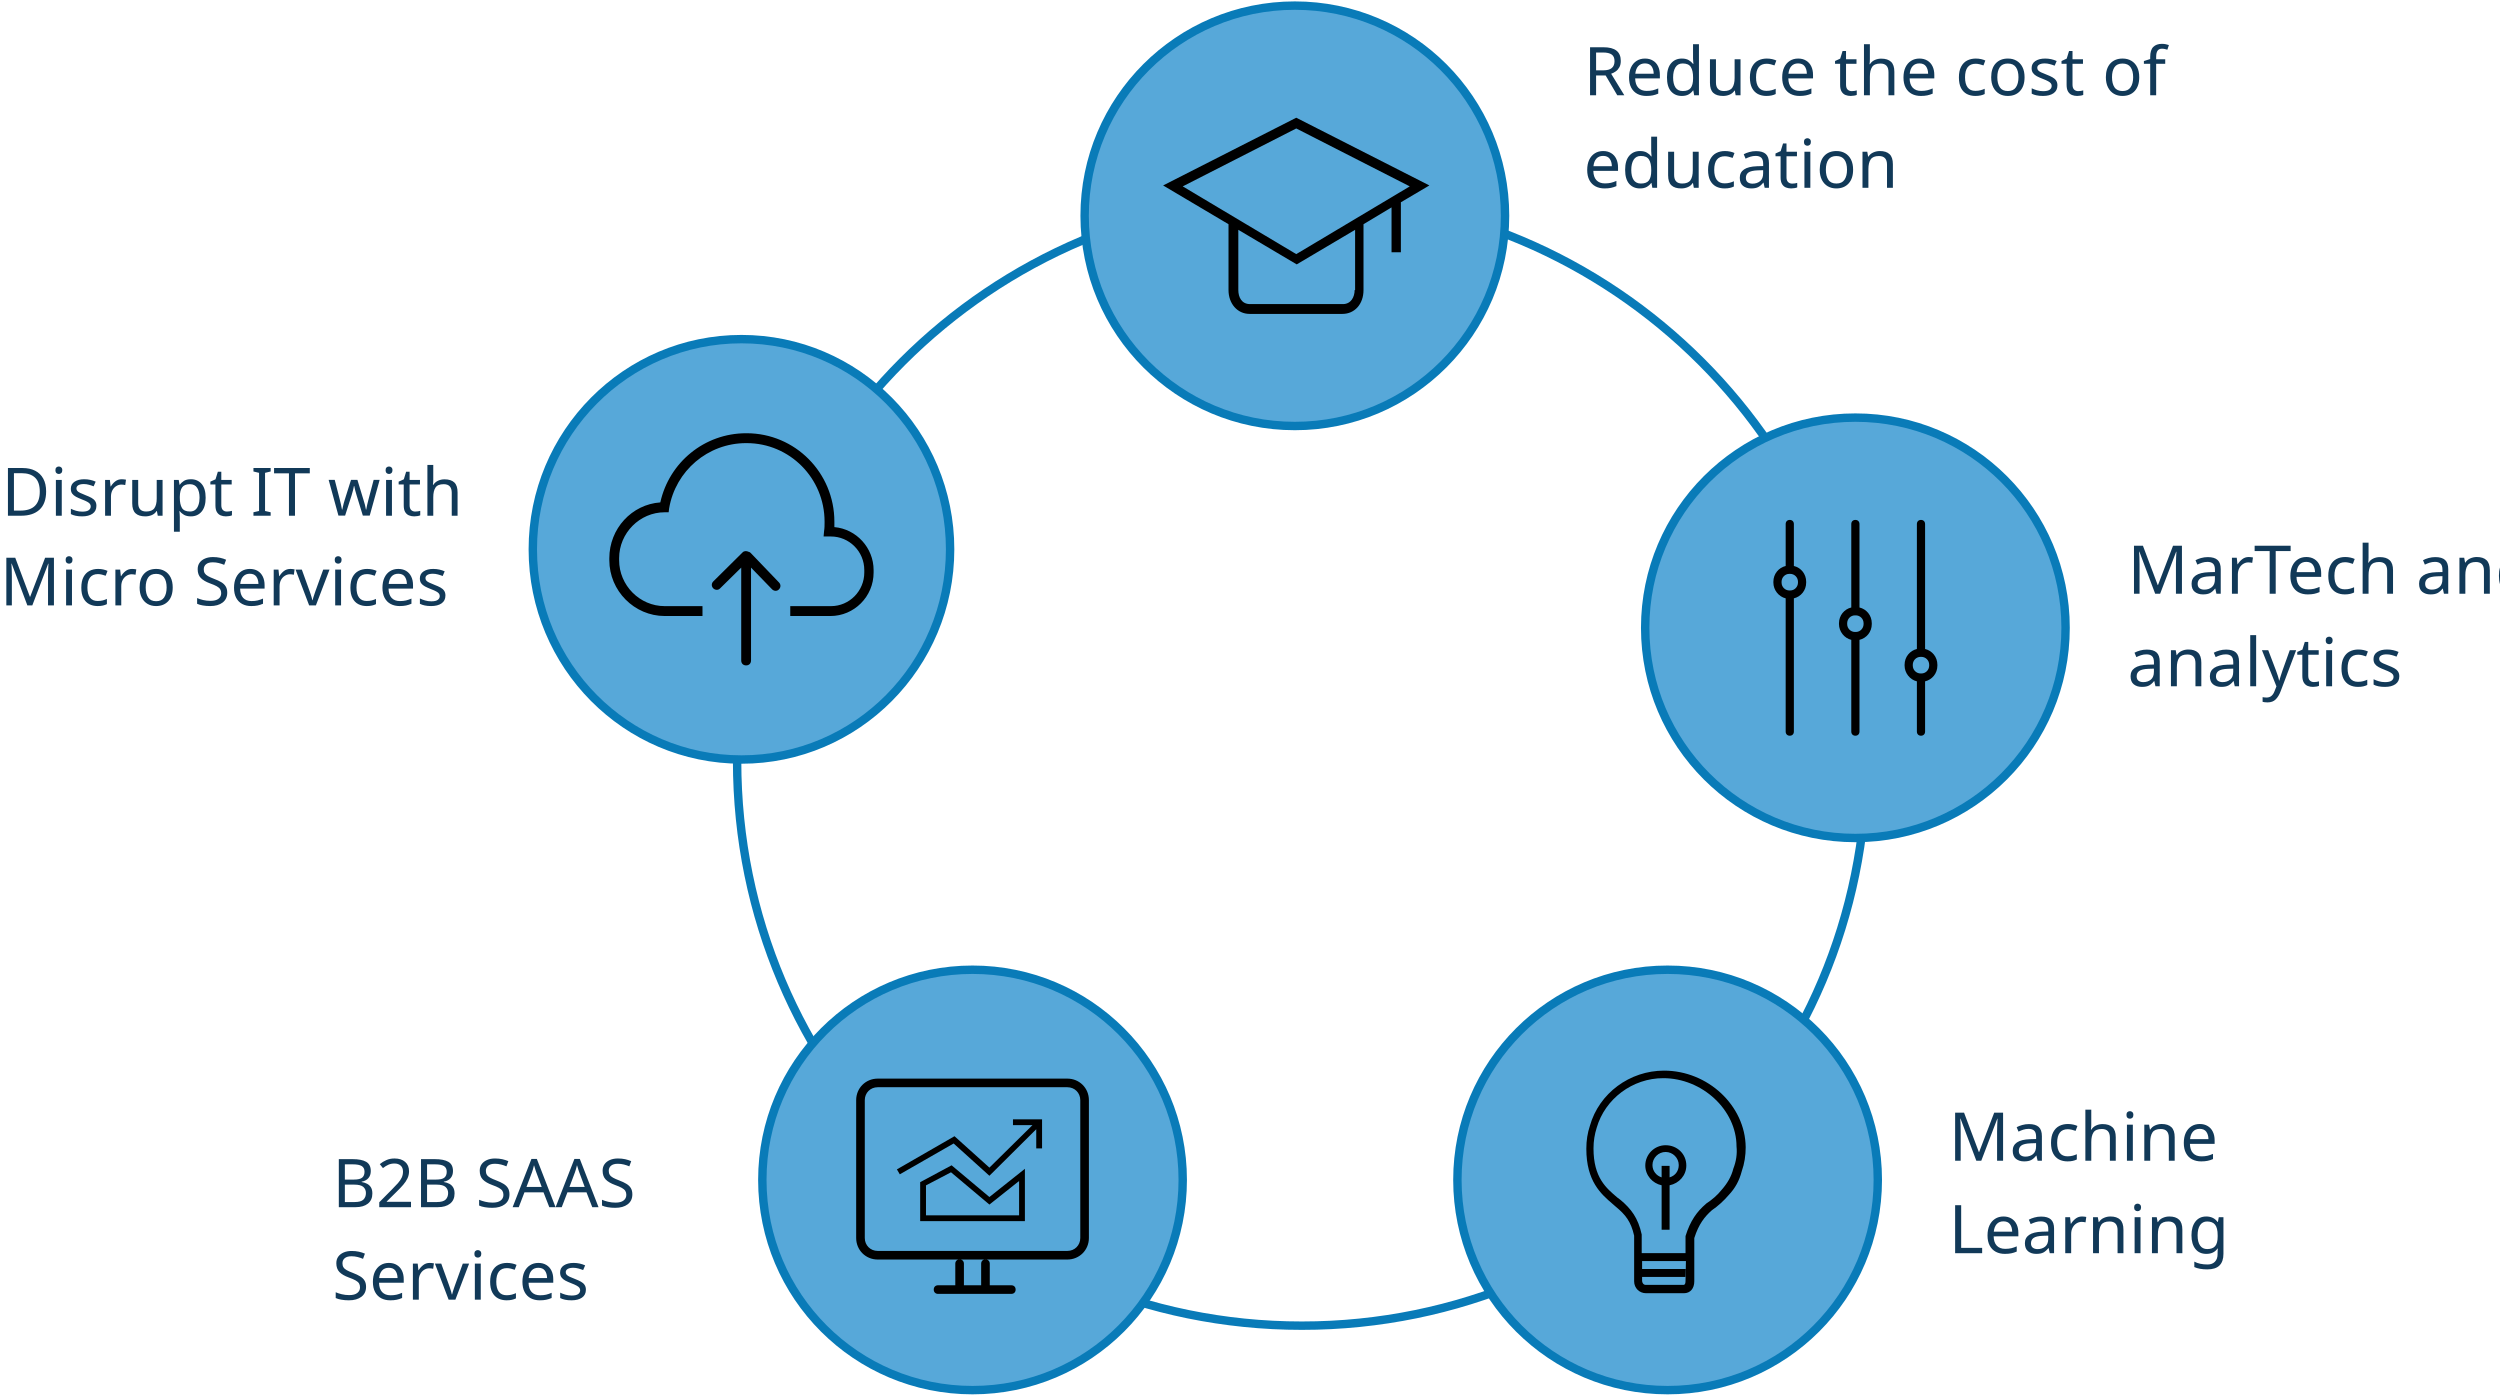
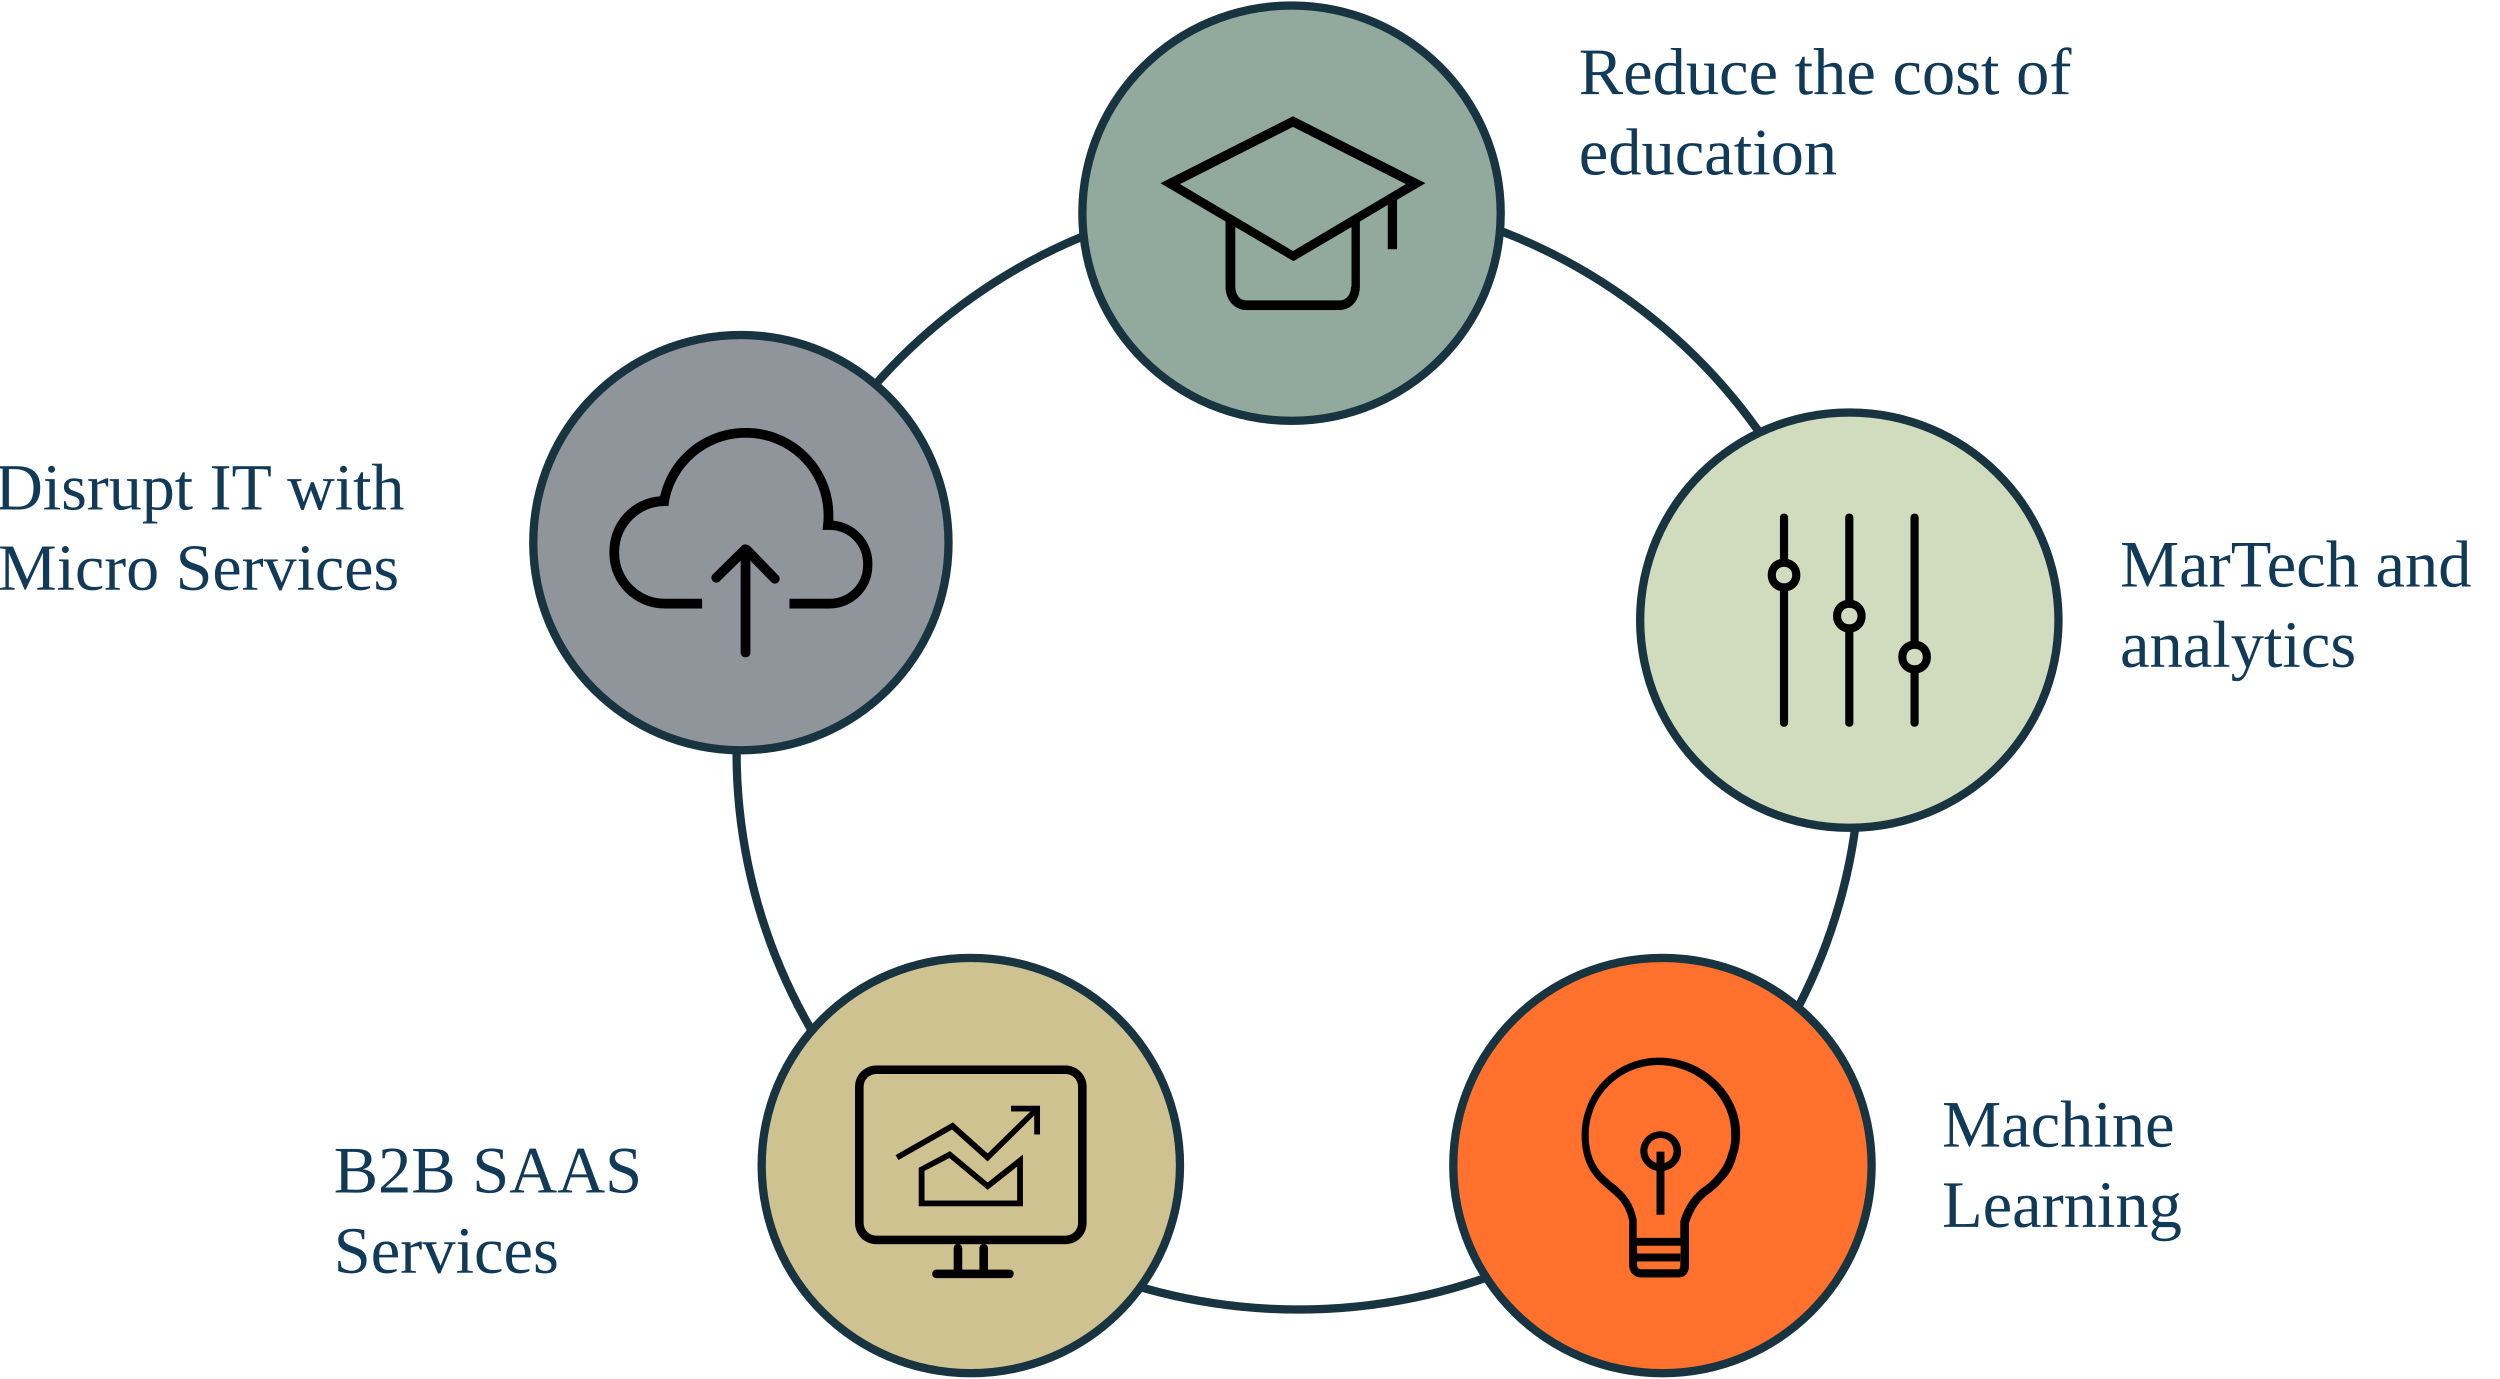
- <svg xmlns="http://www.w3.org/2000/svg" width="892px" height="498px" viewBox="0 0 892 498" version="1.1">
+ <svg xmlns="http://www.w3.org/2000/svg" width="903px" height="498px" viewBox="0 0 903 498" version="1.1">
  <defs />
  <g id="SteamFab" stroke="none" stroke-width="1" fill="none" fill-rule="evenodd">
-     <g id="Sectors" transform="translate(-89, -770)">
-       <g transform="translate(0, 540)" id="Group">
-         <g transform="translate(73, 232)">
-           <circle id="Oval-32-Copy-5" stroke="#097BB8" stroke-width="3" cx="480.5" cy="269.5" r="201.5" />
-           <g id="Oval-32-Copy-3-+-Light-+-Machine" transform="translate(536, 344)">
-             <circle id="Oval-32-Copy-3" stroke="#097BB8" stroke-width="3" fill="#57A8D9" cx="75" cy="75" r="75" />
-             <g id="Light" transform="translate(45.85978, 36)" fill="#000000">
-               <path d="M27.861,0 C15.636,0 4.691,8.07 1.421,19.678 C0.569,22.227 0.142,24.917 0.142,27.89 C0.142,39.499 5.402,44.029 9.524,47.568 C9.95,47.851 10.235,48.276 10.661,48.559 C14.073,51.391 16.063,53.797 17.2,58.894 L17.2,75.175 C17.2,77.581 19.048,79.422 21.464,79.422 L34.968,79.422 C37.243,79.422 38.664,77.723 38.664,75.175 L38.664,59.743 C40.228,54.788 42.36,52.098 44.919,49.833 C47.193,48.276 49.183,46.436 50.889,44.454 C53.305,41.905 54.727,39.215 55.58,35.959 C56.575,33.128 57.001,30.296 57.001,27.323 C56.859,12.458 43.497,0 27.861,0 L27.861,0 Z M35.537,75.033 C35.537,76.449 34.968,76.449 34.826,76.449 L21.322,76.449 C20.469,76.449 20.043,75.599 20.043,75.033 L20.043,73.617 L35.679,73.617 L35.679,70.786 L20.043,70.786 L20.043,67.955 L35.679,67.955 L35.537,75.033 L35.537,75.033 Z M52.595,34.968 C51.884,37.8 50.462,40.206 48.472,42.472 C46.909,44.454 45.061,46.011 42.929,47.427 L42.786,47.568 C39.659,50.258 37.243,53.514 35.537,59.035 L35.537,65.123 L19.901,65.123 L19.901,58.752 L19.901,58.469 C18.621,52.523 16.063,49.267 12.367,46.152 C11.94,45.869 11.656,45.586 11.23,45.303 C7.25,41.905 2.701,38.224 2.701,27.748 C2.701,25.058 3.127,22.652 3.838,20.386 C6.823,10.052 16.631,2.69 27.577,2.69 C41.507,2.69 53.732,14.016 53.732,27.04 C54.016,29.73 53.59,32.42 52.595,34.968 L52.595,34.968 Z M28.429,26.616 C24.449,26.616 21.18,29.872 21.18,33.836 C21.18,37.375 23.739,40.206 27.008,40.914 L27.008,56.77 L29.851,56.77 L29.851,40.914 C33.262,40.206 35.821,37.375 35.821,33.836 C35.821,29.73 32.552,26.616 28.429,26.616 L28.429,26.616 Z M29.851,38.083 L29.851,33.977 L27.008,33.977 L27.008,38.083 C25.16,37.517 23.739,35.818 23.739,33.694 C23.739,31.146 25.871,29.022 28.429,29.022 C30.988,29.022 33.12,31.146 33.12,33.694 C33.12,35.818 31.841,37.517 29.851,38.083 L29.851,38.083 Z" id="Shape" />
-             </g>
-             <text id="Machine" font-family="Exo" font-size="24" font-weight="420" fill="#113958">
-               <tspan x="175.26" y="68.152">Machine</tspan>
-               <tspan x="175.26" y="101.152">Learning</tspan>
-             </text>
+     <g id="About" transform="translate(-152, -1019)">
+       <g id="Group" transform="translate(137, 1021)">
+         <ellipse id="Oval-32-Copy-5" stroke="#193441" stroke-width="3" cx="484.022" cy="269.5" rx="202.977" ry="201.5" />
+         <g id="Oval-32-Copy-3-+-Light-+-Machine" transform="translate(539.9288, 344)">
+           <ellipse id="Oval-32-Copy-3" stroke="#193441" stroke-width="3" fill="#FF712C" cx="75.55" cy="75" rx="75.55" ry="75" />
+           <g id="Light" transform="translate(46.19592, 36)" fill="#000000">
+             <path d="M28.065,0 C15.751,0 4.725,8.07 1.432,19.678 C0.573,22.227 0.143,24.917 0.143,27.89 C0.143,39.499 5.441,44.029 9.594,47.568 C10.023,47.851 10.31,48.276 10.739,48.559 C14.176,51.391 16.18,53.797 17.326,58.894 L17.326,75.175 C17.326,77.581 19.187,79.422 21.622,79.422 L35.225,79.422 C37.516,79.422 38.948,77.723 38.948,75.175 L38.948,59.743 C40.523,54.788 42.67,52.098 45.248,49.833 C47.539,48.276 49.544,46.436 51.262,44.454 C53.696,41.905 55.128,39.215 55.987,35.959 C56.989,33.128 57.419,30.296 57.419,27.323 C57.276,12.458 43.816,0 28.065,0 L28.065,0 Z M35.797,75.033 C35.797,76.449 35.225,76.449 35.081,76.449 L21.478,76.449 C20.619,76.449 20.19,75.599 20.19,75.033 L20.19,73.617 L35.941,73.617 L35.941,70.786 L20.19,70.786 L20.19,67.955 L35.941,67.955 L35.797,75.033 L35.797,75.033 Z M52.98,34.968 C52.264,37.8 50.832,40.206 48.828,42.472 C47.252,44.454 45.391,46.011 43.243,47.427 L43.1,47.568 C39.95,50.258 37.516,53.514 35.797,59.035 L35.797,65.123 L20.047,65.123 L20.047,58.752 L20.047,58.469 C18.758,52.523 16.18,49.267 12.457,46.152 C12.028,45.869 11.742,45.586 11.312,45.303 C7.303,41.905 2.721,38.224 2.721,27.748 C2.721,25.058 3.15,22.652 3.866,20.386 C6.873,10.052 16.753,2.69 27.779,2.69 C41.811,2.69 54.126,14.016 54.126,27.04 C54.412,29.73 53.982,32.42 52.98,34.968 L52.98,34.968 Z M28.638,26.616 C24.629,26.616 21.335,29.872 21.335,33.836 C21.335,37.375 23.913,40.206 27.206,40.914 L27.206,56.77 L30.07,56.77 L30.07,40.914 C33.506,40.206 36.084,37.375 36.084,33.836 C36.084,29.73 32.79,26.616 28.638,26.616 L28.638,26.616 Z M30.07,38.083 L30.07,33.977 L27.206,33.977 L27.206,38.083 C25.345,37.517 23.913,35.818 23.913,33.694 C23.913,31.146 26.06,29.022 28.638,29.022 C31.215,29.022 33.363,31.146 33.363,33.694 C33.363,35.818 32.074,37.517 30.07,38.083 L30.07,38.083 Z" id="Shape" />
          </g>
-           <g id="Oval-32-+-Disrupt-IT-with-Micr-+-Shape" transform="translate(0, 119)">
-             <ellipse id="Oval-32" stroke="#097BB8" stroke-width="3" fill="#57A8D9" cx="280.554" cy="75" rx="74.446" ry="75" />
-             <text id="Disrupt-IT-with-Micr" font-family="Exo" font-size="23.823" font-weight="420" fill="#113958">
-               <tspan x="16.52" y="63.005">Disrupt IT with </tspan>
-               <tspan x="15.948" y="95.005">Micro Services</tspan>
-             </text>
-             <path d="M313.707,67.069 L313.707,65.306 L313.707,65.13 C313.707,47.681 299.711,33.581 282.391,33.581 L282.216,33.581 C267.345,33.581 254.749,43.98 251.6,58.256 C241.453,58.961 233.405,67.597 233.405,78.173 L233.405,78.878 C233.405,89.805 242.328,98.794 253.175,98.794 L266.646,98.794 L266.646,95.269 L253.175,95.269 C244.252,95.269 236.904,87.866 236.904,78.878 L236.904,78.173 C236.904,69.184 244.252,61.781 253.175,61.781 L254.574,61.781 L254.749,60.371 C257.023,46.976 268.57,37.106 282.216,37.106 L282.391,37.106 C297.787,37.106 310.208,49.62 310.208,65.13 L310.208,65.306 C310.208,66.364 310.208,67.421 310.033,68.479 L309.858,70.417 L312.483,70.417 C318.956,70.417 324.379,75.705 324.379,82.403 L324.379,83.284 C324.379,89.805 319.131,95.269 312.483,95.269 L297.962,95.269 L297.962,98.794 L312.308,98.794 C320.705,98.794 327.703,91.92 327.703,83.284 L327.703,82.403 C327.703,74.471 321.58,67.774 313.707,67.069 L313.707,67.069 Z M283.791,76.234 C283.616,76.058 283.266,75.881 283.091,75.881 C282.391,75.529 281.516,75.529 280.992,76.058 L270.495,86.456 C269.795,87.161 269.795,88.219 270.495,88.924 C270.844,89.276 271.369,89.453 271.719,89.453 C272.244,89.453 272.594,89.276 272.944,88.924 L280.467,81.521 L280.467,114.657 C280.467,115.714 281.167,116.419 282.216,116.419 C283.266,116.419 283.966,115.714 283.966,114.657 L283.966,81.521 L291.489,89.276 C291.838,89.629 292.363,89.805 292.713,89.805 C293.238,89.805 293.588,89.629 293.938,89.276 C294.638,88.571 294.638,87.514 293.938,86.809 L283.791,76.234 L283.791,76.234 Z" id="Shape" fill="#000000" />
-           </g>
-           <g id="Oval-32-Copy-+-Reduce-the-cost-of-e-+-Graduater" transform="translate(403, 0)">
-             <g id="Oval-32-Copy-+-Graduater">
-               <circle id="Oval-32-Copy" stroke="#097BB8" stroke-width="3" fill="#57A8D9" cx="75" cy="75" r="75" />
-               <g id="Graduater" transform="translate(28, 40)" fill="#000000">
-                 <path d="M95,24.167 L47.5,0 L0,24.167 L23.333,38 L23.333,61.5 C23.333,66.333 26.5,70 30.833,70 L64,70 C68.333,70 71.5,66.5 71.5,61.5 L71.5,38 L81.5,32 L81.5,48 L84.833,48 L84.833,30.167 L95,24.167 L95,24.167 Z M47.5,3.833 L88,24.5 L47.5,48.667 L7,24.5 L47.5,3.833 L47.5,3.833 Z M68.333,61.5 C68.333,64 67,66.5 64.167,66.5 L31,66.5 C28,66.5 26.833,64 26.833,61.5 L26.833,40 L47.667,52.333 L68.5,40 L68.5,61.5 L68.333,61.5 Z" id="Shape" />
-               </g>
-             </g>
-             <text id="Reduce-the-cost-of-e" font-family="Exo" font-size="24" font-weight="420" fill="#113958">
-               <tspan x="178" y="32">Reduce the cost of </tspan>
-               <tspan x="178" y="65">education</tspan>
-             </text>
-           </g>
-           <g id="Oval-32-Copy-2-+-MarTech-and-analytic-+-Equalizer" transform="translate(603, 147)">
-             <circle id="Oval-32-Copy-2" stroke="#097BB8" stroke-width="3" fill="#57A8D9" cx="75" cy="75" r="75" />
-             <text id="MarTech-and--analyti" font-family="Exo" font-size="24" font-weight="420" fill="#113958">
-               <tspan x="172.078" y="62.851">MarTech and  </tspan>
-               <tspan x="172.078" y="95.851">analytics</tspan>
-             </text>
-             <g id="Equalizer" transform="translate(45.74, 36.50471)" fill="#000000">
-               <path d="M7.315,16.437 L7.315,1.481 C7.315,0.592 6.73,0 5.852,0 C4.974,0 4.389,0.592 4.389,1.481 L4.389,16.437 C1.902,17.029 0,19.25 0,22.063 L0,22.36 C0,25.025 1.902,27.394 4.389,27.987 L4.389,75.519 C4.389,76.408 4.974,77 5.852,77 C6.73,77 7.315,76.408 7.315,75.519 L7.315,27.987 C9.802,27.394 11.704,25.173 11.704,22.36 L11.704,22.063 C11.704,19.25 9.802,17.029 7.315,16.437 L7.315,16.437 Z M8.778,22.36 C8.778,23.84 7.608,25.173 5.998,25.173 L5.706,25.173 C4.243,25.173 2.926,23.988 2.926,22.36 L2.926,22.063 C2.926,20.583 4.096,19.25 5.706,19.25 L5.998,19.25 C7.461,19.25 8.778,20.435 8.778,22.063 L8.778,22.36 L8.778,22.36 Z M30.723,31.244 L30.723,1.481 C30.723,0.592 30.138,0 29.26,0 C28.382,0 27.797,0.592 27.797,1.481 L27.797,31.244 C25.31,31.837 23.408,34.058 23.408,36.871 L23.408,37.167 C23.408,39.833 25.31,42.202 27.797,42.794 L27.797,75.519 C27.797,76.408 28.382,77 29.26,77 C30.138,77 30.723,76.408 30.723,75.519 L30.723,42.794 C33.21,42.202 35.112,39.981 35.112,37.167 L35.112,36.871 C35.112,34.058 33.21,31.837 30.723,31.244 L30.723,31.244 Z M32.186,37.167 C32.186,38.648 31.016,39.981 29.406,39.981 L29.114,39.981 C27.651,39.981 26.334,38.796 26.334,37.167 L26.334,36.871 C26.334,35.39 27.504,34.058 29.114,34.058 L29.406,34.058 C30.869,34.058 32.186,35.242 32.186,36.871 L32.186,37.167 L32.186,37.167 Z M54.131,46.052 L54.131,1.481 C54.131,0.592 53.546,0 52.668,0 C51.79,0 51.205,0.592 51.205,1.481 L51.205,46.052 C48.718,46.644 46.816,48.865 46.816,51.679 L46.816,51.975 C46.816,54.64 48.718,57.01 51.205,57.602 L51.205,75.519 C51.205,76.408 51.79,77 52.668,77 C53.546,77 54.131,76.408 54.131,75.519 L54.131,57.602 C56.618,57.01 58.52,54.788 58.52,51.975 L58.52,51.679 C58.52,48.865 56.618,46.644 54.131,46.052 L54.131,46.052 Z M55.594,51.975 C55.594,53.456 54.424,54.788 52.814,54.788 L52.522,54.788 C51.059,54.788 49.742,53.604 49.742,51.975 L49.742,51.679 C49.742,50.198 50.912,48.865 52.522,48.865 L52.814,48.865 C54.277,48.865 55.594,50.05 55.594,51.679 L55.594,51.975 L55.594,51.975 Z" id="Shape" />
+           <text id="Machine" font-family="Exo 2.0" font-size="24" font-weight="420" fill="#113958">
+             <tspan x="176.545" y="68.152">Machine</tspan>
+             <tspan x="176.545" y="97.152">Learning</tspan>
+           </text>
+         </g>
+         <g id="Oval-32-+-Disrupt-IT-with-Micr-+-Shape" transform="translate(0, 119)">
+           <ellipse id="Oval-32" stroke="#193441" stroke-width="3" fill="#90959B" cx="282.611" cy="75" rx="74.991" ry="75" />
+           <text id="Disrupt-IT-with-Micr" font-family="Exo 2.0" font-size="23.823" font-weight="420" fill="#113958">
+             <tspan x="13.272" y="63.005">Disrupt IT with </tspan>
+             <tspan x="14.272" y="92.005">Micro Services</tspan>
+           </text>
+           <path d="M316.007,67.069 L316.007,65.306 L316.007,65.13 C316.007,47.681 301.908,33.581 284.461,33.581 L284.285,33.581 C269.305,33.581 256.616,43.98 253.444,58.256 C243.223,58.961 235.116,67.597 235.116,78.173 L235.116,78.878 C235.116,89.805 244.104,98.794 255.03,98.794 L268.6,98.794 L268.6,95.269 L255.03,95.269 C246.042,95.269 238.641,87.866 238.641,78.878 L238.641,78.173 C238.641,69.184 246.042,61.781 255.03,61.781 L256.44,61.781 L256.616,60.371 C258.907,46.976 270.539,37.106 284.285,37.106 L284.461,37.106 C299.969,37.106 312.482,49.62 312.482,65.13 L312.482,65.306 C312.482,66.364 312.482,67.421 312.306,68.479 L312.13,70.417 L314.773,70.417 C321.294,70.417 326.757,75.705 326.757,82.403 L326.757,83.284 C326.757,89.805 321.47,95.269 314.773,95.269 L300.146,95.269 L300.146,98.794 L314.597,98.794 C323.056,98.794 330.105,91.92 330.105,83.284 L330.105,82.403 C330.105,74.471 323.937,67.774 316.007,67.069 L316.007,67.069 Z M285.871,76.234 C285.695,76.058 285.342,75.881 285.166,75.881 C284.461,75.529 283.58,75.529 283.051,76.058 L272.477,86.456 C271.772,87.161 271.772,88.219 272.477,88.924 C272.83,89.276 273.358,89.453 273.711,89.453 C274.24,89.453 274.592,89.276 274.944,88.924 L282.522,81.521 L282.522,114.657 C282.522,115.714 283.227,116.419 284.285,116.419 C285.342,116.419 286.047,115.714 286.047,114.657 L286.047,81.521 L293.625,89.276 C293.978,89.629 294.506,89.805 294.859,89.805 C295.387,89.805 295.74,89.629 296.092,89.276 C296.797,88.571 296.797,87.514 296.092,86.809 L285.871,76.234 L285.871,76.234 Z" id="Shape" fill="#000000" />
+         </g>
+         <g id="Oval-32-Copy-+-Reduce-the-cost-of-e-+-Graduater" transform="translate(405.9539, 0)">
+           <g id="Oval-32-Copy-+-Graduater">
+             <ellipse id="Oval-32-Copy" stroke="#193441" stroke-width="3" fill="#91AA9D" cx="75.55" cy="75" rx="75.55" ry="75" />
+             <g id="Graduater" transform="translate(28.20524, 40)" fill="#000000">
+               <path d="M95.696,24.167 L47.848,0 L0,24.167 L23.504,38 L23.504,61.5 C23.504,66.333 26.694,70 31.059,70 L64.469,70 C68.834,70 72.024,66.5 72.024,61.5 L72.024,38 L82.097,32 L82.097,48 L85.455,48 L85.455,30.167 L95.696,24.167 L95.696,24.167 Z M47.848,3.833 L88.645,24.5 L47.848,48.667 L7.051,24.5 L47.848,3.833 L47.848,3.833 Z M68.834,61.5 C68.834,64 67.491,66.5 64.637,66.5 L31.227,66.5 C28.205,66.5 27.03,64 27.03,61.5 L27.03,40 L48.016,52.333 L69.002,40 L69.002,61.5 L68.834,61.5 Z" id="Shape" />
            </g>
          </g>
-           <g id="Oval-32-Copy-4-+--B2B-SAAS-+-B2B" transform="translate(134, 344)">
-             <circle id="Oval-32-Copy-4" stroke="#097BB8" stroke-width="3" fill="#57A8D9" cx="229" cy="75" r="75" />
-             <text id="-B2B-SAAS" font-family="Exo" font-size="24" font-weight="420" fill="#113958">
-               <tspan x="0.561" y="84.72"> B2B SAAS</tspan>
-               <tspan x="0.561" y="117.72">Services</tspan>
-             </text>
-             <g id="B2B" transform="translate(187.4811, 38.848)" fill="#000000">
-               <path d="M75.349,0 L7.689,0 C3.383,0 0,3.381 0,7.685 L0,56.869 C0,61.173 3.383,64.554 7.689,64.554 L75.349,64.554 C79.655,64.554 83.038,61.173 83.038,56.869 L83.038,7.685 C83.038,3.381 79.655,0 75.349,0 L75.349,0 Z M79.962,56.869 C79.962,59.482 77.963,61.48 75.349,61.48 L7.689,61.48 C5.075,61.48 3.075,59.482 3.075,56.869 L3.075,7.685 C3.075,5.072 5.075,3.074 7.689,3.074 L75.349,3.074 C77.963,3.074 79.962,5.072 79.962,7.685 L79.962,56.869 L79.962,56.869 Z M55.359,73.736 L47.67,73.736 L47.67,66.051 C47.67,65.129 47.055,64.514 46.132,64.514 C45.21,64.514 44.594,65.129 44.594,66.051 L44.594,73.736 L38.443,73.736 L38.443,66.051 C38.443,65.129 37.828,64.514 36.906,64.514 C35.983,64.514 35.368,65.129 35.368,66.051 L35.368,73.736 L29.217,73.736 C28.294,73.736 27.679,74.351 27.679,75.273 C27.679,76.195 28.294,76.81 29.217,76.81 L55.359,76.81 C56.281,76.81 56.896,76.195 56.896,75.273 C56.896,74.351 56.281,73.736 55.359,73.736 L55.359,73.736 Z" id="Shape" />
-               <path d="M55.947,14.532 L55.947,16.608 L62.901,16.608 L47.539,31.762 L35.083,20.552 L14.532,32.385 L15.57,34.149 L34.772,23.147 L47.539,34.668 L64.251,18.061 L64.251,24.911 L66.326,24.911 L66.326,14.532 L55.947,14.532 L55.947,14.532 Z" id="Path" />
-               <path d="M22.835,36.952 L22.835,50.861 L60.202,50.861 L60.202,32.177 L47.539,42.246 L34.046,30.932 L22.835,36.952 Z M24.911,48.785 L24.911,38.094 L33.838,33.423 L47.539,44.944 L58.127,36.537 L58.127,48.785 L24.911,48.785 Z" id="Path" />
-             </g>
+           <text id="Reduce-the-cost-of-e" font-family="Exo 2.0" font-size="24" font-weight="420" fill="#113958">
+             <tspan x="179.305" y="32">Reduce the cost of </tspan>
+             <tspan x="179.305" y="61">education</tspan>
+           </text>
+         </g>
+         <g id="Oval-32-Copy-2-+-MarTech-and-analytic-+-Equalizer" transform="translate(607.4199, 147)">
+           <ellipse id="Oval-32-Copy-2" stroke="#193441" stroke-width="3" fill="#D1DBBD" cx="75.55" cy="75" rx="75.55" ry="75" />
+           <text id="MarTech-and--analyti" font-family="Exo 2.0" font-size="24" font-weight="420" fill="#113958">
+             <tspan x="173.339" y="62.851">MarTech and  </tspan>
+             <tspan x="173.339" y="91.851">analytics</tspan>
+           </text>
+           <g id="Equalizer" transform="translate(46.07527, 36.50471)" fill="#000000">
+             <path d="M7.369,16.437 L7.369,1.481 C7.369,0.592 6.779,0 5.895,0 C5.011,0 4.421,0.592 4.421,1.481 L4.421,16.437 C1.916,17.029 0,19.25 0,22.063 L0,22.36 C0,25.025 1.916,27.394 4.421,27.987 L4.421,75.519 C4.421,76.408 5.011,77 5.895,77 C6.779,77 7.369,76.408 7.369,75.519 L7.369,27.987 C9.874,27.394 11.79,25.173 11.79,22.36 L11.79,22.063 C11.79,19.25 9.874,17.029 7.369,16.437 L7.369,16.437 Z M8.842,22.36 C8.842,23.84 7.663,25.173 6.042,25.173 L5.748,25.173 C4.274,25.173 2.947,23.988 2.947,22.36 L2.947,22.063 C2.947,20.583 4.126,19.25 5.748,19.25 L6.042,19.25 C7.516,19.25 8.842,20.435 8.842,22.063 L8.842,22.36 L8.842,22.36 Z M30.948,31.244 L30.948,1.481 C30.948,0.592 30.359,0 29.474,0 C28.59,0 28.001,0.592 28.001,1.481 L28.001,31.244 C25.495,31.837 23.58,34.058 23.58,36.871 L23.58,37.167 C23.58,39.833 25.495,42.202 28.001,42.794 L28.001,75.519 C28.001,76.408 28.59,77 29.474,77 C30.359,77 30.948,76.408 30.948,75.519 L30.948,42.794 C33.454,42.202 35.369,39.981 35.369,37.167 L35.369,36.871 C35.369,34.058 33.454,31.837 30.948,31.244 L30.948,31.244 Z M32.422,37.167 C32.422,38.648 31.243,39.981 29.622,39.981 L29.327,39.981 C27.853,39.981 26.527,38.796 26.527,37.167 L26.527,36.871 C26.527,35.39 27.706,34.058 29.327,34.058 L29.622,34.058 C31.096,34.058 32.422,35.242 32.422,36.871 L32.422,37.167 L32.422,37.167 Z M54.528,46.052 L54.528,1.481 C54.528,0.592 53.938,0 53.054,0 C52.17,0 51.58,0.592 51.58,1.481 L51.58,46.052 C49.075,46.644 47.159,48.865 47.159,51.679 L47.159,51.975 C47.159,54.64 49.075,57.01 51.58,57.602 L51.58,75.519 C51.58,76.408 52.17,77 53.054,77 C53.938,77 54.528,76.408 54.528,75.519 L54.528,57.602 C57.033,57.01 58.949,54.788 58.949,51.975 L58.949,51.679 C58.949,48.865 57.033,46.644 54.528,46.052 L54.528,46.052 Z M56.001,51.975 C56.001,53.456 54.823,54.788 53.201,54.788 L52.907,54.788 C51.433,54.788 50.107,53.604 50.107,51.975 L50.107,51.679 C50.107,50.198 51.286,48.865 52.907,48.865 L53.201,48.865 C54.675,48.865 56.001,50.05 56.001,51.679 L56.001,51.975 L56.001,51.975 Z" id="Shape" />
+           </g>
+         </g>
+         <g id="Oval-32-Copy-4-+--B2B-SAAS-+-B2B" transform="translate(134.9822, 344)">
+           <ellipse id="Oval-32-Copy-4" stroke="#193441" stroke-width="3" fill="#CFC291" cx="230.679" cy="75" rx="75.55" ry="75" />
+           <text id="-B2B-SAAS" font-family="Exo 2.0" font-size="24" font-weight="420" fill="#113958">
+             <tspan x="0.565" y="84.72"> B2B SAAS</tspan>
+             <tspan x="0.565" y="113.72">Services</tspan>
+           </text>
+           <g id="B2B" transform="translate(188.8553, 38.848)" fill="#000000">
+             <path d="M75.901,0 L7.745,0 C3.408,0 0,3.381 0,7.685 L0,56.869 C0,61.173 3.408,64.554 7.745,64.554 L75.901,64.554 C80.239,64.554 83.647,61.173 83.647,56.869 L83.647,7.685 C83.647,3.381 80.239,0 75.901,0 L75.901,0 Z M80.549,56.869 C80.549,59.482 78.535,61.48 75.901,61.48 L7.745,61.48 C5.112,61.48 3.098,59.482 3.098,56.869 L3.098,7.685 C3.098,5.072 5.112,3.074 7.745,3.074 L75.901,3.074 C78.535,3.074 80.549,5.072 80.549,7.685 L80.549,56.869 L80.549,56.869 Z M55.764,73.736 L48.019,73.736 L48.019,66.051 C48.019,65.129 47.4,64.514 46.47,64.514 C45.541,64.514 44.921,65.129 44.921,66.051 L44.921,73.736 L38.725,73.736 L38.725,66.051 C38.725,65.129 38.106,64.514 37.176,64.514 C36.247,64.514 35.627,65.129 35.627,66.051 L35.627,73.736 L29.431,73.736 C28.502,73.736 27.882,74.351 27.882,75.273 C27.882,76.195 28.502,76.81 29.431,76.81 L55.764,76.81 C56.694,76.81 57.313,76.195 57.313,75.273 C57.313,74.351 56.694,73.736 55.764,73.736 L55.764,73.736 Z" id="Shape" />
+             <path d="M56.357,14.532 L56.357,16.608 L63.362,16.608 L47.888,31.762 L35.341,20.552 L14.638,32.385 L15.684,34.149 L35.027,23.147 L47.888,34.668 L64.721,18.061 L64.721,24.911 L66.813,24.911 L66.813,14.532 L56.357,14.532 L56.357,14.532 Z" id="Path" />
+             <path d="M23.003,36.952 L23.003,50.861 L60.644,50.861 L60.644,32.177 L47.888,42.246 L34.295,30.932 L23.003,36.952 Z M25.094,48.785 L25.094,38.094 L34.086,33.423 L47.888,44.944 L58.553,36.537 L58.553,48.785 L25.094,48.785 Z" id="Path" />
          </g>
        </g>
      </g>
    </g>
  </g>
</svg>
